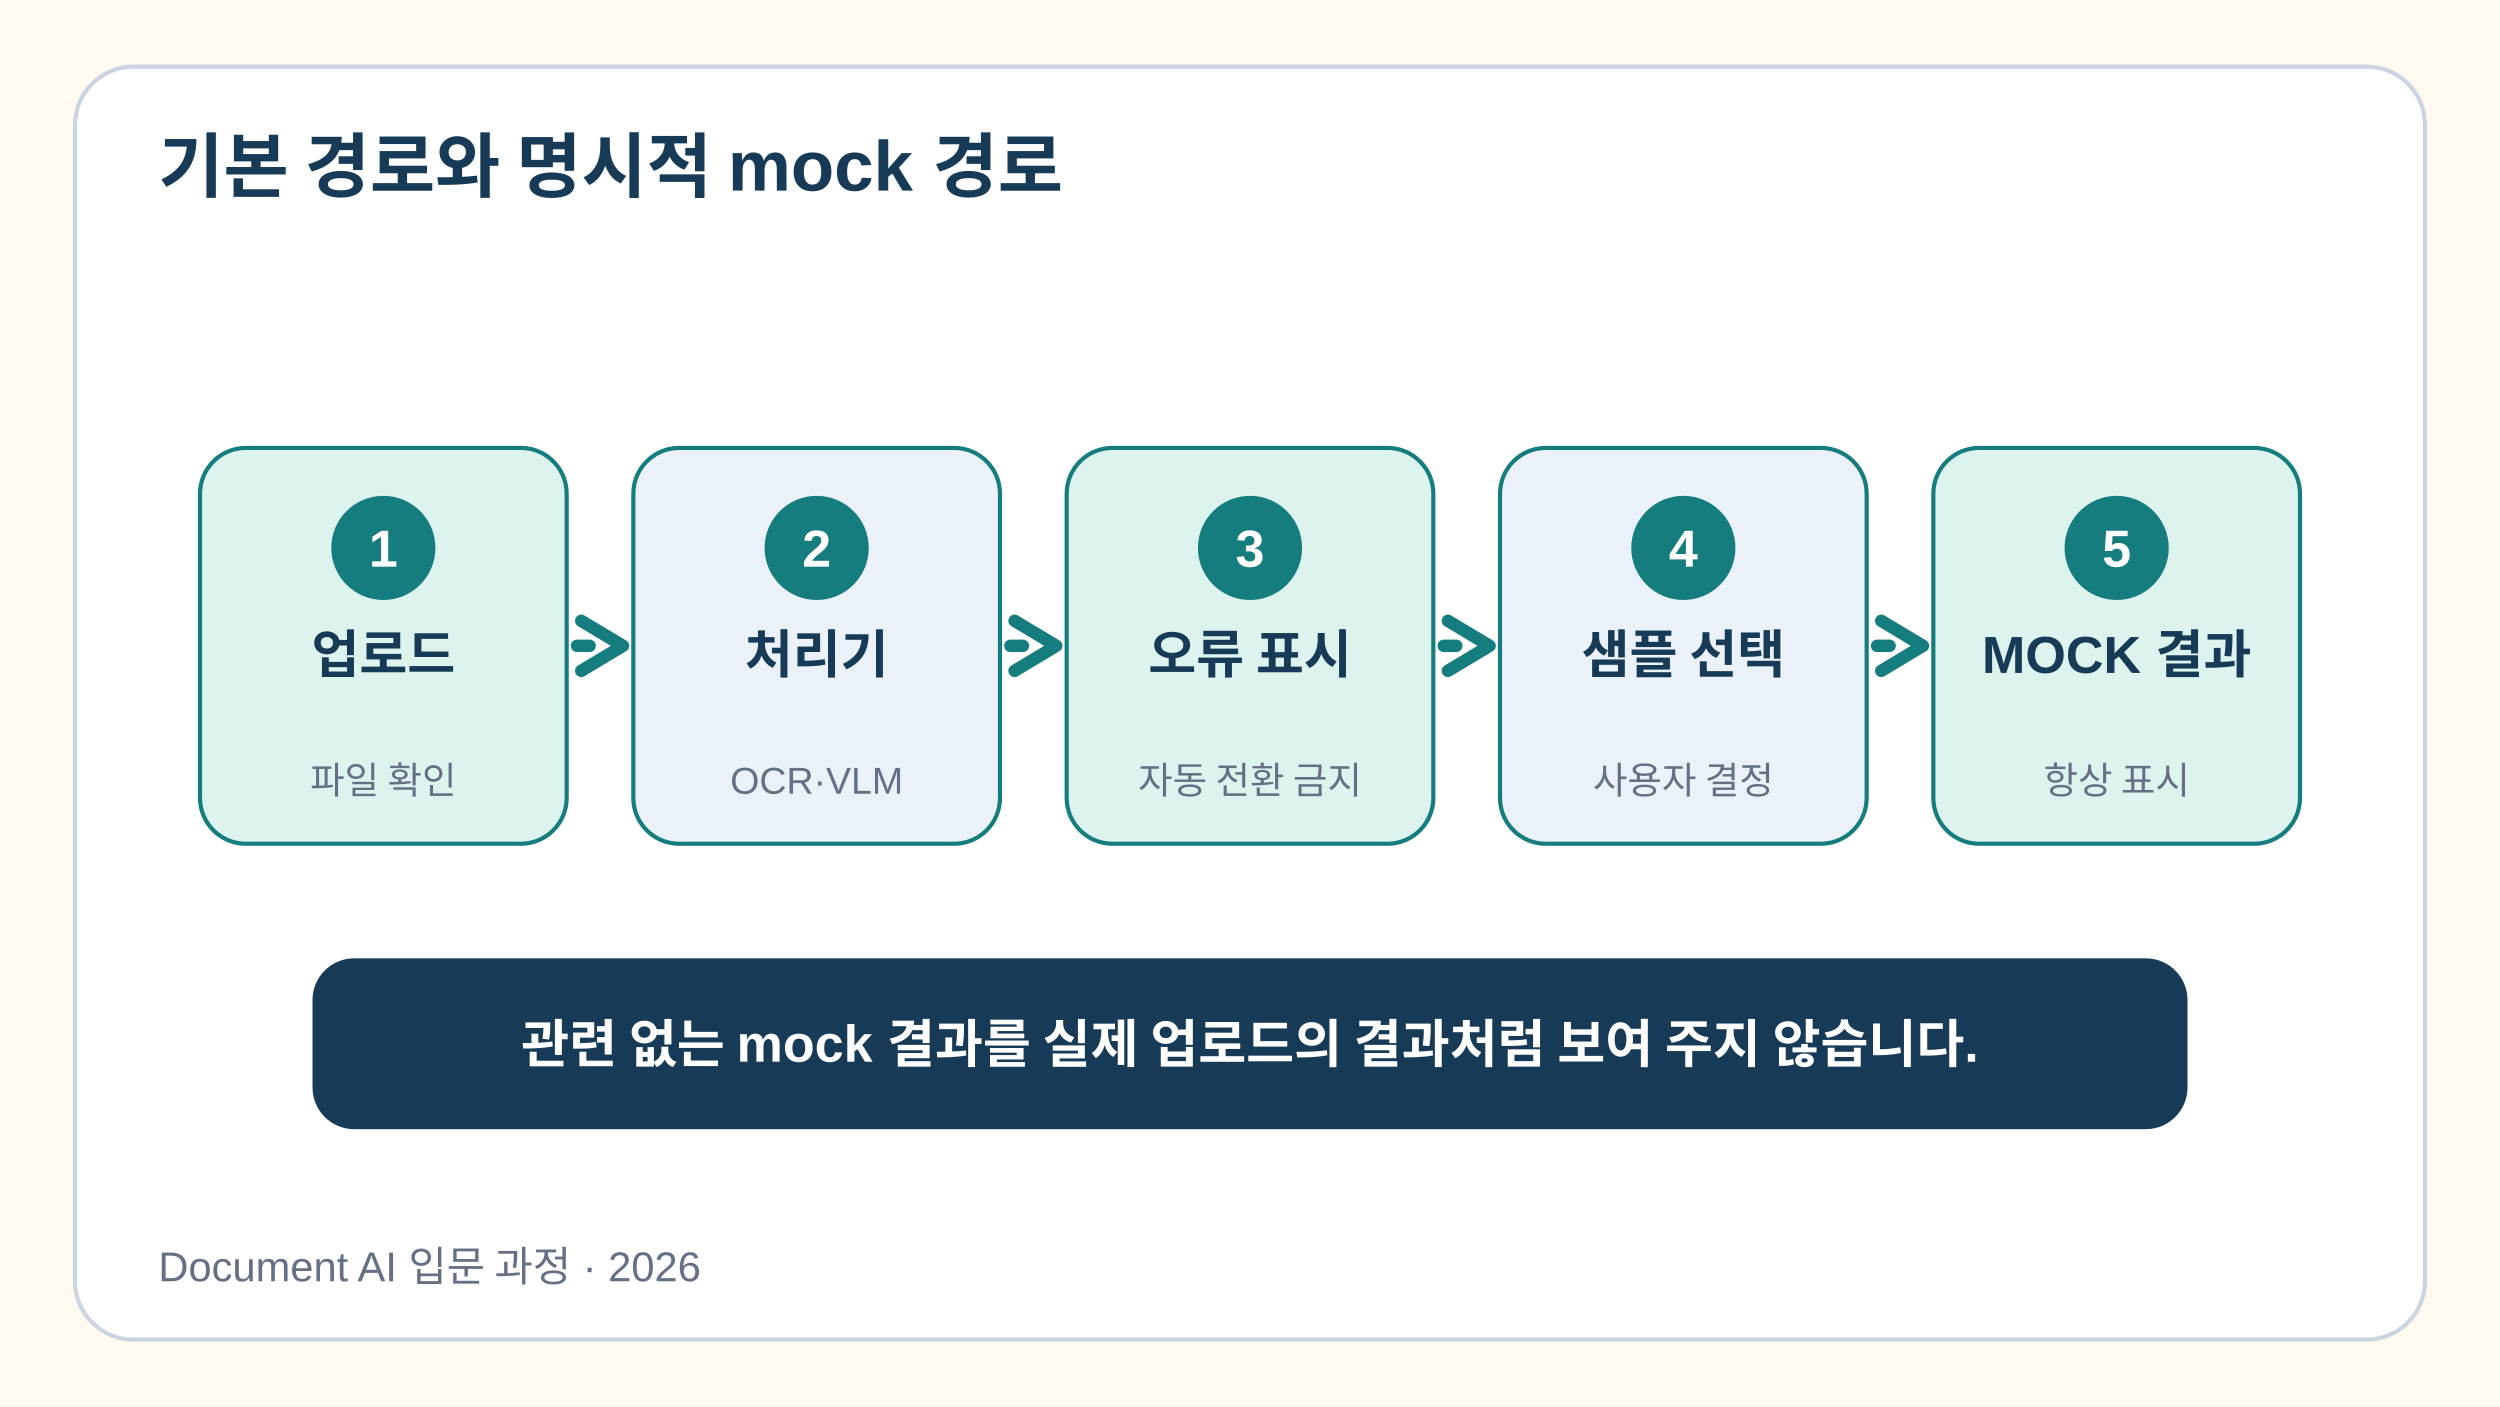
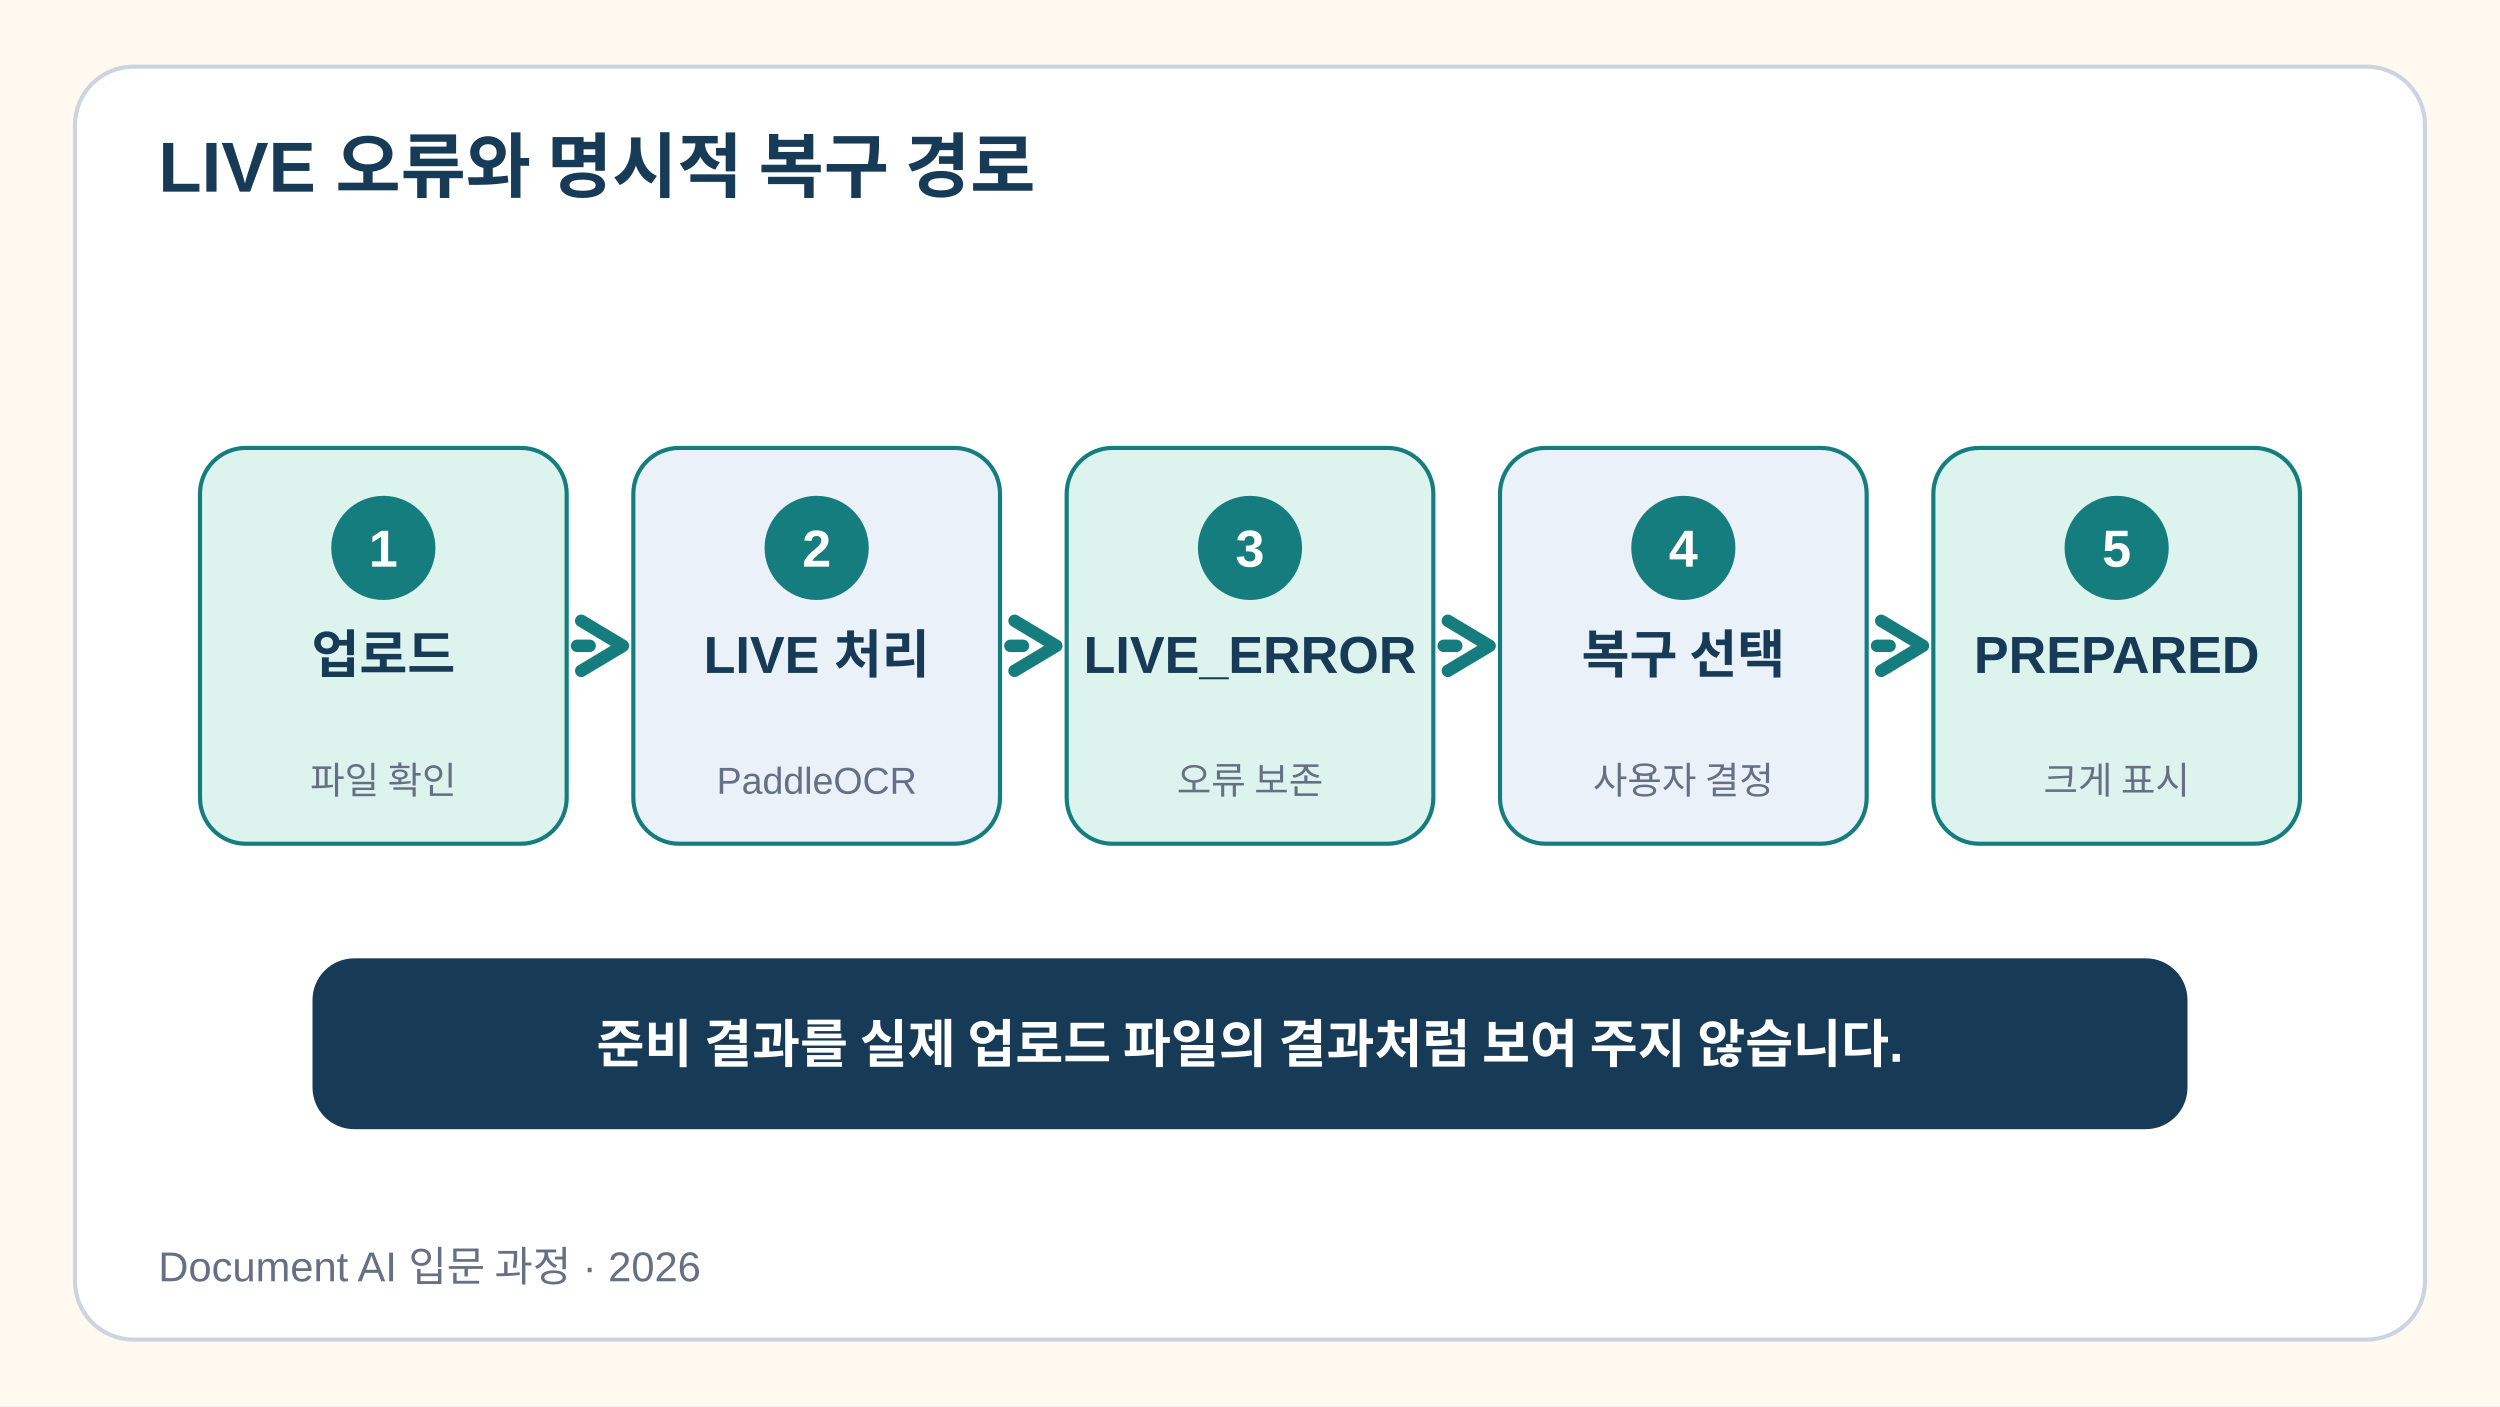
<svg xmlns="http://www.w3.org/2000/svg" width="1200" height="675" viewBox="0 0 1200 675" role="img" aria-labelledby="title desc">
  <rect width="1200" height="675" fill="#FFF9EF" />
  <rect x="36" y="32" width="1128" height="611" rx="28" fill="#FFFFFF" stroke="#CBD5E1" stroke-width="2" />
-   <text x="76" y="92" font-family="Arial, Apple SD Gothic Neo, Noto Sans KR, sans-serif" font-size="34" font-weight="700" fill="#173B57">기본 경로와 명시적 mock 경로</text>
+   <text x="76" y="92" font-family="Arial, Apple SD Gothic Neo, Noto Sans KR, sans-serif" font-size="34" font-weight="700" fill="#173B57">LIVE 오류와 명시적 복구 경로</text>
  <g font-family="Arial, Apple SD Gothic Neo, Noto Sans KR, sans-serif">
    <rect x="96" y="215" width="176" height="190" rx="22" fill="#DDF3EE" stroke="#167D7F" stroke-width="2" />
    <circle cx="184" cy="263" r="25" fill="#167D7F" />
    <text x="184" y="272" text-anchor="middle" font-size="25" font-weight="600" fill="#FFFFFF">
      <tspan x="184" dy="0">1</tspan>
    </text>
    <text x="184" y="323" text-anchor="middle" font-size="25" font-weight="600" fill="#173B57">
      <tspan x="184" dy="0">업로드</tspan>
    </text>
    <text x="184" y="381" text-anchor="middle" font-size="18" font-weight="400" fill="#667085">
      <tspan x="184" dy="0">파일 확인</tspan>
    </text>
    <line x1="277" y1="310" x2="283" y2="310" stroke="#167D7F" stroke-width="6" stroke-linecap="round" />
    <path d="M 279 298 L 299 310 L 279 322" fill="none" stroke="#167D7F" stroke-width="6" stroke-linecap="round" stroke-linejoin="round" />
    <rect x="304" y="215" width="176" height="190" rx="22" fill="#EAF1F8" stroke="#167D7F" stroke-width="2" />
    <circle cx="392" cy="263" r="25" fill="#167D7F" />
    <text x="392" y="272" text-anchor="middle" font-size="25" font-weight="600" fill="#FFFFFF">
      <tspan x="392" dy="0">2</tspan>
    </text>
    <text x="392" y="323" text-anchor="middle" font-size="25" font-weight="600" fill="#173B57">
-       <tspan x="392" dy="0">처리기</tspan>
+       <tspan x="392" dy="0">LIVE 처리</tspan>
    </text>
    <text x="392" y="381" text-anchor="middle" font-size="18" font-weight="400" fill="#667085">
-       <tspan x="392" dy="0">OCR·VLM</tspan>
+       <tspan x="392" dy="0">PaddleOCR</tspan>
    </text>
    <line x1="485" y1="310" x2="491" y2="310" stroke="#167D7F" stroke-width="6" stroke-linecap="round" />
    <path d="M 487 298 L 507 310 L 487 322" fill="none" stroke="#167D7F" stroke-width="6" stroke-linecap="round" stroke-linejoin="round" />
    <rect x="512" y="215" width="176" height="190" rx="22" fill="#DDF3EE" stroke="#167D7F" stroke-width="2" />
    <circle cx="600" cy="263" r="25" fill="#167D7F" />
    <text x="600" y="272" text-anchor="middle" font-size="25" font-weight="600" fill="#FFFFFF">
      <tspan x="600" dy="0">3</tspan>
    </text>
    <text x="600" y="323" text-anchor="middle" font-size="25" font-weight="600" fill="#173B57">
-       <tspan x="600" dy="0">오류 표시</tspan>
+       <tspan x="600" dy="0">LIVE_ERROR</tspan>
    </text>
    <text x="600" y="381" text-anchor="middle" font-size="18" font-weight="400" fill="#667085">
-       <tspan x="600" dy="0">자동 전환 금지</tspan>
+       <tspan x="600" dy="0">오류 보존</tspan>
    </text>
    <line x1="693" y1="310" x2="699" y2="310" stroke="#167D7F" stroke-width="6" stroke-linecap="round" />
    <path d="M 695 298 L 715 310 L 695 322" fill="none" stroke="#167D7F" stroke-width="6" stroke-linecap="round" stroke-linejoin="round" />
    <rect x="720" y="215" width="176" height="190" rx="22" fill="#EAF1F8" stroke="#167D7F" stroke-width="2" />
    <circle cx="808" cy="263" r="25" fill="#167D7F" />
    <text x="808" y="272" text-anchor="middle" font-size="25" font-weight="600" fill="#FFFFFF">
      <tspan x="808" dy="0">4</tspan>
    </text>
    <text x="808" y="323" text-anchor="middle" font-size="25" font-weight="600" fill="#173B57">
-       <tspan x="808" dy="0">샘플 선택</tspan>
+       <tspan x="808" dy="0">복구 선택</tspan>
    </text>
    <text x="808" y="381" text-anchor="middle" font-size="18" font-weight="400" fill="#667085">
      <tspan x="808" dy="0">사용자 결정</tspan>
    </text>
    <line x1="901" y1="310" x2="907" y2="310" stroke="#167D7F" stroke-width="6" stroke-linecap="round" />
    <path d="M 903 298 L 923 310 L 903 322" fill="none" stroke="#167D7F" stroke-width="6" stroke-linecap="round" stroke-linejoin="round" />
    <rect x="928" y="215" width="176" height="190" rx="22" fill="#DDF3EE" stroke="#167D7F" stroke-width="2" />
    <circle cx="1016" cy="263" r="25" fill="#167D7F" />
    <text x="1016" y="272" text-anchor="middle" font-size="25" font-weight="600" fill="#FFFFFF">
      <tspan x="1016" dy="0">5</tspan>
    </text>
    <text x="1016" y="323" text-anchor="middle" font-size="25" font-weight="600" fill="#173B57">
-       <tspan x="1016" dy="0">MOCK 결과</tspan>
+       <tspan x="1016" dy="0">PREPARED</tspan>
    </text>
    <text x="1016" y="381" text-anchor="middle" font-size="18" font-weight="400" fill="#667085">
-       <tspan x="1016" dy="0">항상 표시</tspan>
+       <tspan x="1016" dy="0">크게 표시</tspan>
    </text>
    <rect x="150" y="460" width="900" height="82" rx="20" fill="#173B57" />
    <text x="600" y="510" text-anchor="middle" font-size="25" font-weight="600" fill="#FFFFFF">
-       <tspan x="600" dy="0">관련 없는 mock 결과를 실제 업로드의 결과처럼 보여 주지 않습니다.</tspan>
+       <tspan x="600" dy="0">준비 결과를 실제 업로드 파일의 결과처럼 보여 주지 않습니다.</tspan>
    </text>
  </g>
  <text x="76" y="615" font-family="Arial, Apple SD Gothic Neo, Noto Sans KR, sans-serif" font-size="20" fill="#667085">Document AI 입문 과정 · 2026</text>
</svg>
